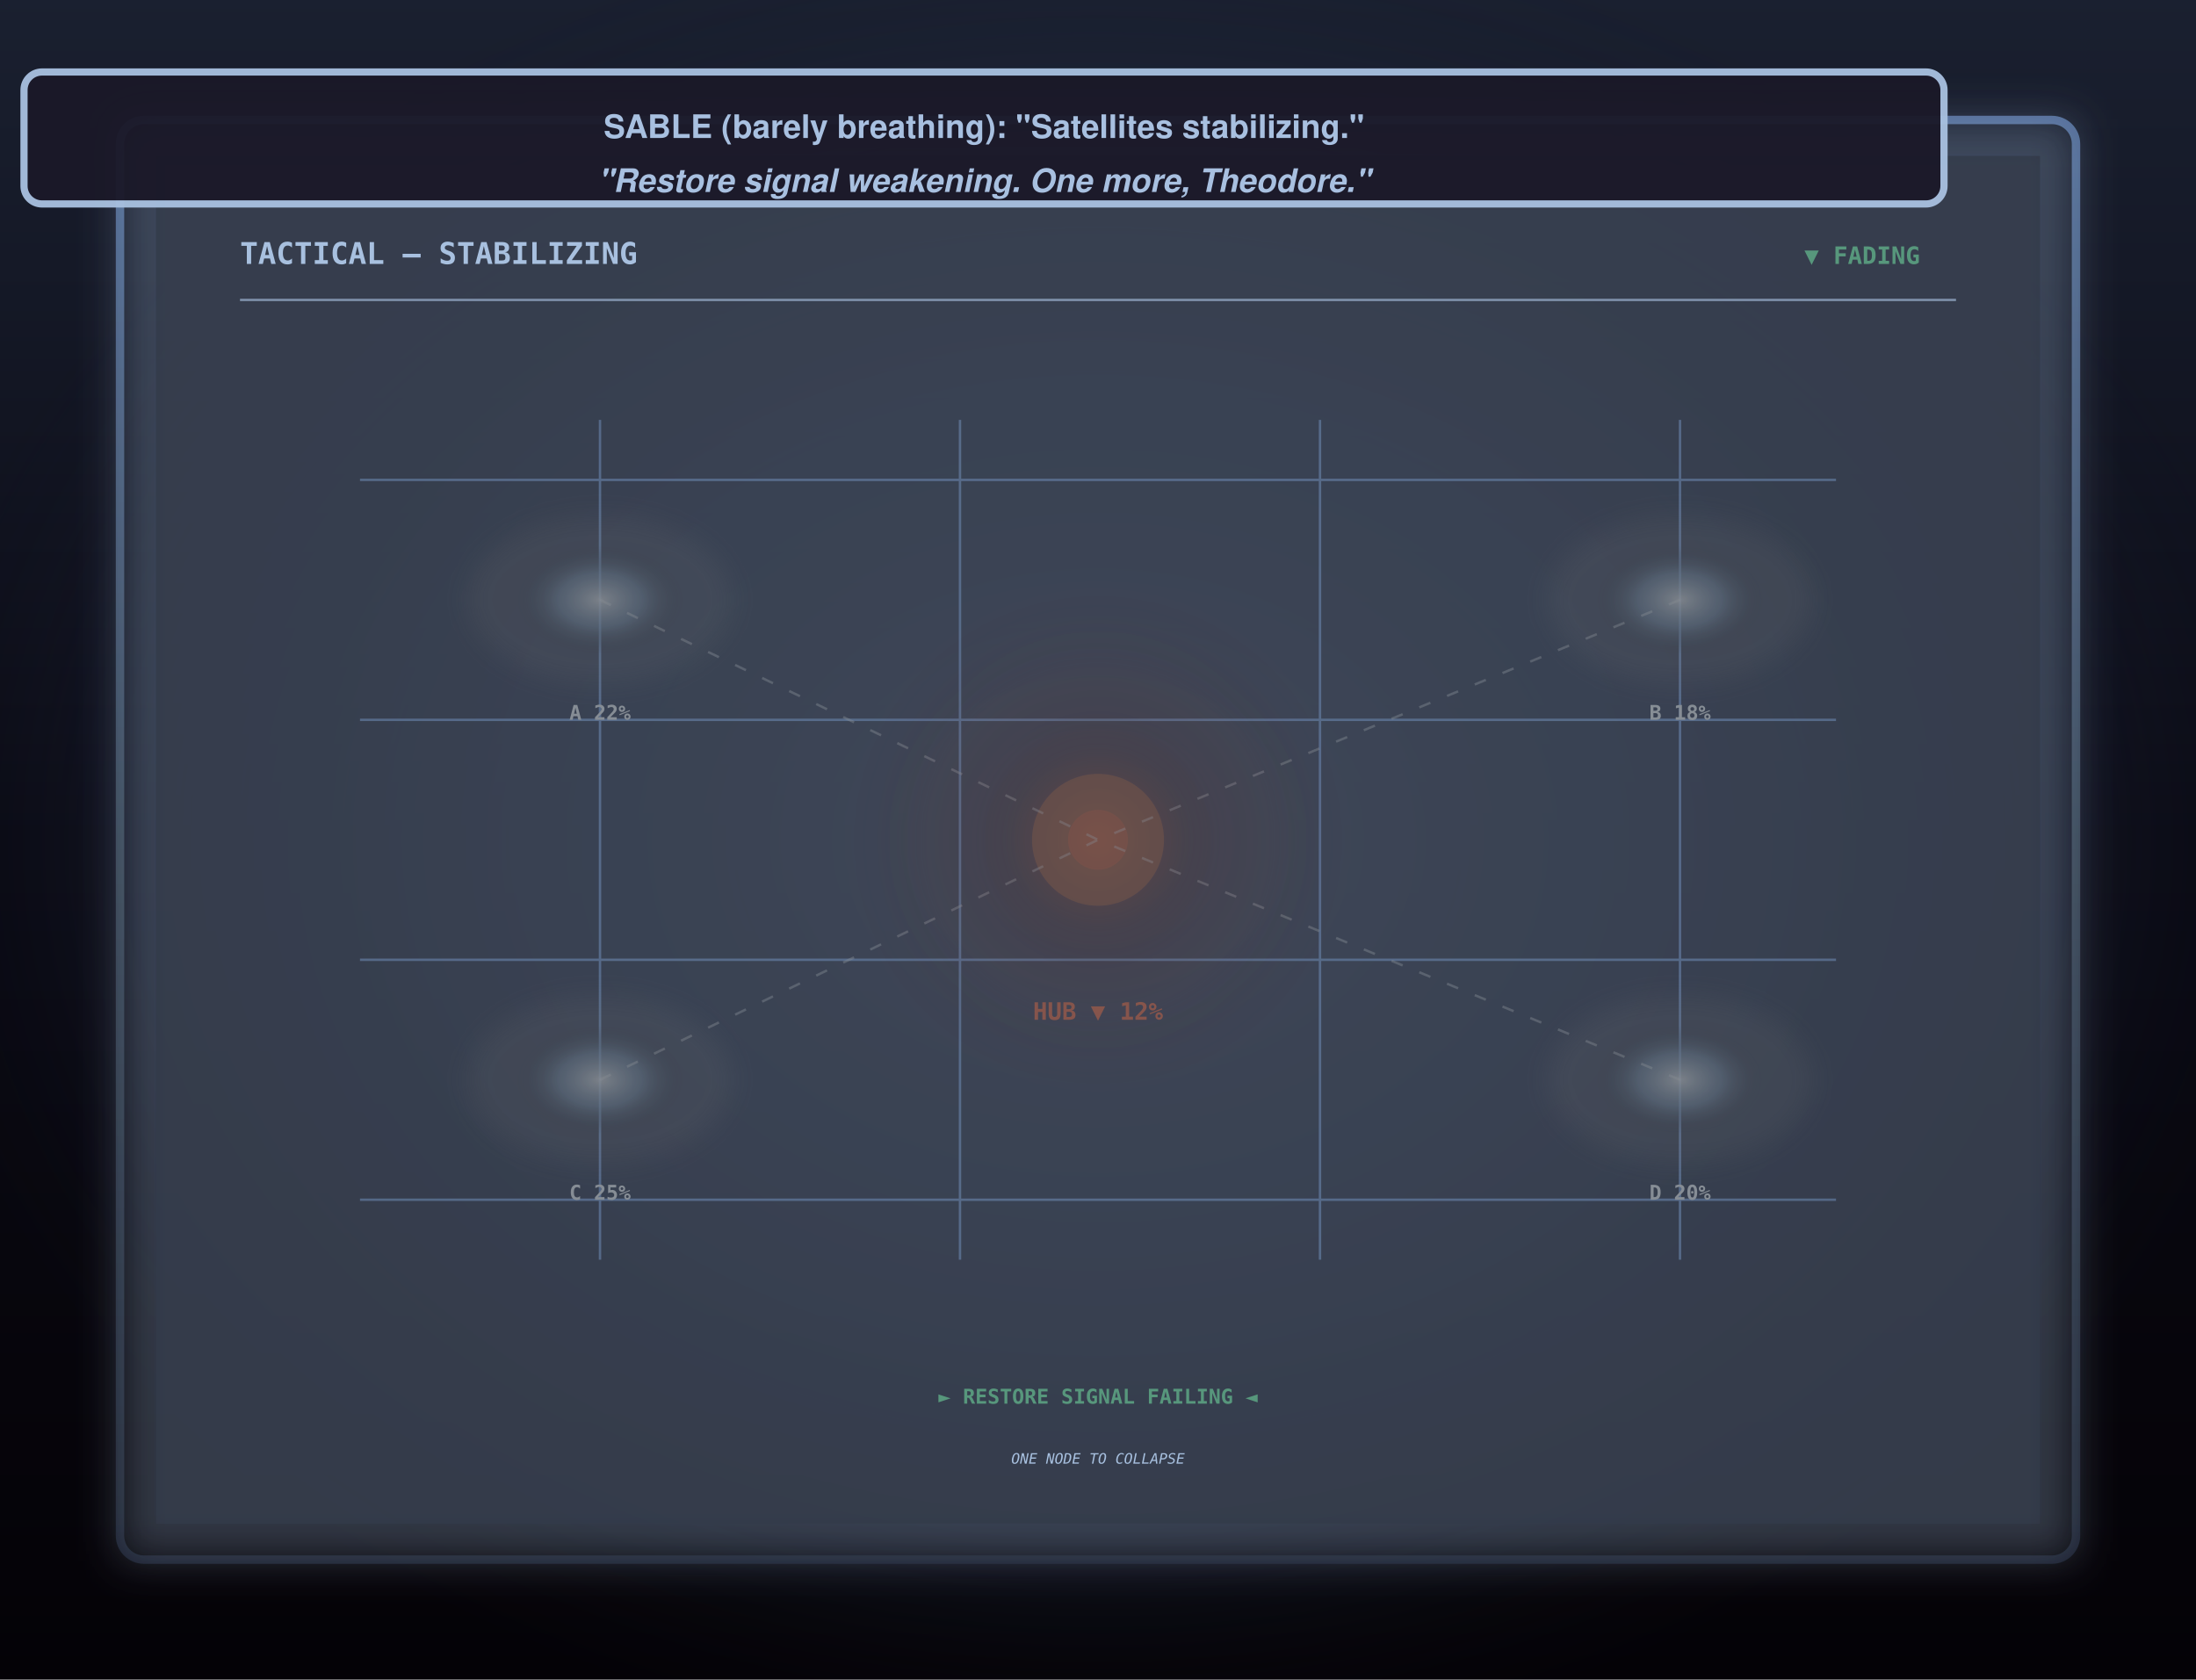
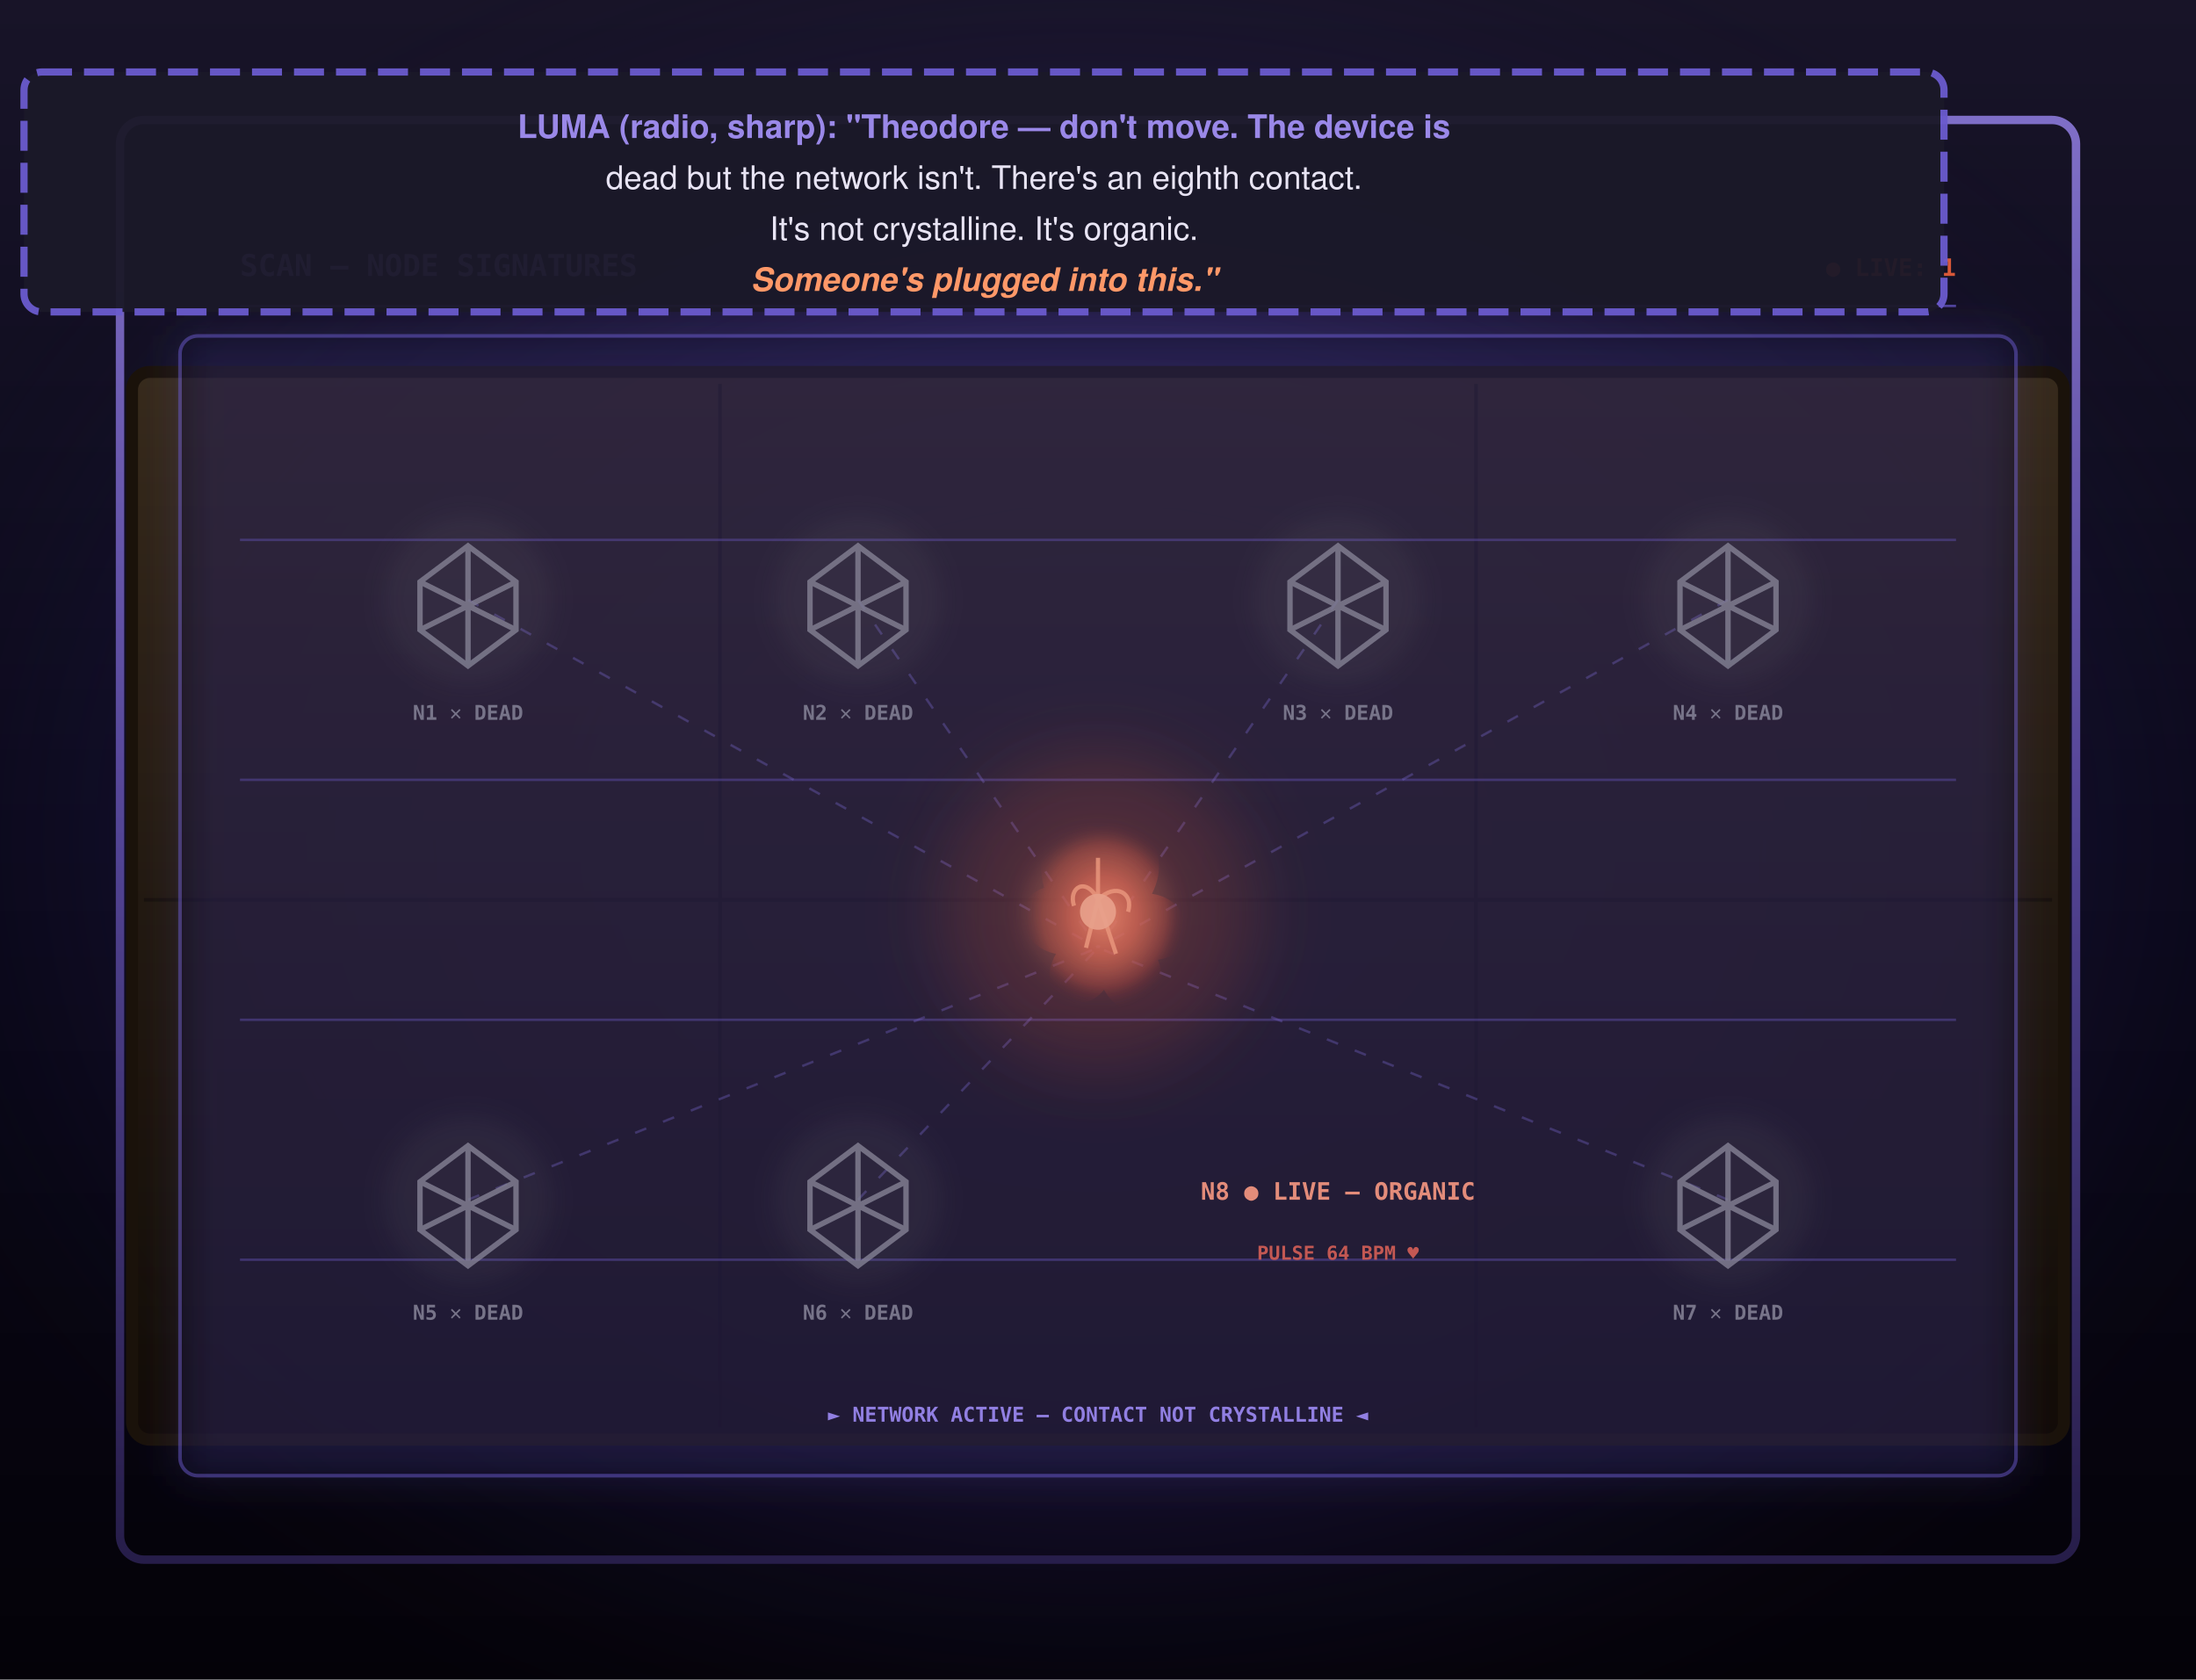
<svg xmlns="http://www.w3.org/2000/svg" viewBox="0 0 366 280" width="366" height="280">
  <defs>
-     <linearGradient id="bgY2" x1="0" y1="0" x2="0" y2="1">
-       <stop offset="0" stop-color="#1a2030" />
-       <stop offset="0.5" stop-color="#0a0a14" />
-       <stop offset="1" stop-color="#040206" />
+     <linearGradient id="bgL2" x1="0" y1="0" x2="0" y2="1">
+       <stop offset="0" stop-color="#181428" />
+       <stop offset="0.5" stop-color="#0a081a" />
+       <stop offset="1" stop-color="#040208" />
    </linearGradient>
-     <radialGradient id="hopeFieldY2" cx="0.5" cy="0.5" r="0.55">
-       <stop offset="0" stop-color="#a8c0e0" stop-opacity="0.62" />
-       <stop offset="0.5" stop-color="#5a78a8" stop-opacity="0.42" />
-       <stop offset="1" stop-color="#0a0a14" stop-opacity="0" />
+     <radialGradient id="scanFieldL2" cx="0.5" cy="0.5" r="0.58">
+       <stop offset="0" stop-color="#6a5acd" stop-opacity="0.55" />
+       <stop offset="0.5" stop-color="#4a3a98" stop-opacity="0.38" />
+       <stop offset="1" stop-color="#0a081a" stop-opacity="0" />
    </radialGradient>
-     <linearGradient id="frameY2" x1="0" y1="0" x2="0" y2="1">
-       <stop offset="0" stop-color="#5a78a8" />
-       <stop offset="0.5" stop-color="#3a4858" />
-       <stop offset="1" stop-color="#1a2030" />
+     <linearGradient id="frameL2" x1="0" y1="0" x2="0" y2="1">
+       <stop offset="0" stop-color="#8a78d8" />
+       <stop offset="0.5" stop-color="#5a4aa0" />
+       <stop offset="1" stop-color="#2a2050" />
    </linearGradient>
-     <radialGradient id="satFadingY2" cx="0.5" cy="0.5" r="0.5">
-       <stop offset="0" stop-color="#7a7a7a" stop-opacity="0.85" />
-       <stop offset="0.5" stop-color="#3a4858" stop-opacity="0.62" />
-       <stop offset="1" stop-color="#040206" stop-opacity="0" />
+     <linearGradient id="cabL2" x1="0" y1="0" x2="0" y2="1">
+       <stop offset="0" stop-color="#3a2c1a" />
+       <stop offset="0.5" stop-color="#241a0e" />
+       <stop offset="1" stop-color="#120c06" />
+     </linearGradient>
+     <radialGradient id="nodeDeadL2" cx="0.5" cy="0.4" r="0.6">
+       <stop offset="0" stop-color="#8a8a8a" stop-opacity="0.78" />
+       <stop offset="0.5" stop-color="#4a4a52" stop-opacity="0.52" />
+       <stop offset="1" stop-color="#0a081a" stop-opacity="0" />
    </radialGradient>
-     <radialGradient id="hubFadingY2" cx="0.5" cy="0.5" r="0.5">
-       <stop offset="0" stop-color="#7a3018" stop-opacity="0.62" />
-       <stop offset="0.5" stop-color="#3a1810" stop-opacity="0.42" />
-       <stop offset="1" stop-color="#080404" stop-opacity="0" />
+     <radialGradient id="organicL2" cx="0.5" cy="0.5" r="0.5">
+       <stop offset="0" stop-color="#ff9868" stop-opacity="0.92" />
+       <stop offset="0.4" stop-color="#d85838" stop-opacity="0.72" />
+       <stop offset="0.75" stop-color="#8a2818" stop-opacity="0.42" />
+       <stop offset="1" stop-color="#180808" stop-opacity="0" />
    </radialGradient>
-     <filter id="bloomY2" x="-20%" y="-20%" width="140%" height="140%">
+     <filter id="bloomL2" x="-20%" y="-20%" width="140%" height="140%">
      <feGaussianBlur stdDeviation="2" />
    </filter>
-     <filter id="strongGlowY2" x="-25%" y="-25%" width="150%" height="150%">
+     <filter id="strongGlowL2" x="-25%" y="-25%" width="150%" height="150%">
      <feGaussianBlur stdDeviation="3.4" />
    </filter>
-     <filter id="megaGlowY2" x="-30%" y="-30%" width="160%" height="160%">
+     <filter id="megaGlowL2" x="-30%" y="-30%" width="160%" height="160%">
      <feGaussianBlur stdDeviation="6" />
    </filter>
  </defs>
-   <rect width="366" height="280" fill="url(#bgY2)" />
-   <rect width="366" height="280" fill="url(#hopeFieldY2)" />
+   <rect width="366" height="280" fill="url(#bgL2)" />
+   <rect width="366" height="280" fill="url(#scanFieldL2)" />
  <g>
-     <rect x="20" y="20" width="326" height="240" rx="4" fill="none" stroke="url(#frameY2)" stroke-width="1.4" opacity="0.85" />
-     <rect x="26" y="26" width="314" height="228" fill="#0a0a14" opacity="0.85" />
-     <text x="40" y="44" font-family="monospace" font-size="5" fill="#a8c0e0" font-weight="700">TACTICAL — STABILIZING</text>
-     <text x="320" y="44" text-anchor="end" font-family="monospace" font-size="4" fill="#3a8858" font-weight="700">▼ FADING</text>
-     <line x1="40" y1="50" x2="326" y2="50" stroke="#a8c0e0" stroke-width="0.4" opacity="0.62" />
-     <g opacity="0.55" stroke="#5a78a8" stroke-width="0.4" fill="none">
-       <line x1="60" y1="80" x2="306" y2="80" />
-       <line x1="60" y1="120" x2="306" y2="120" />
-       <line x1="60" y1="160" x2="306" y2="160" />
-       <line x1="60" y1="200" x2="306" y2="200" />
-       <line x1="100" y1="70" x2="100" y2="210" />
-       <line x1="160" y1="70" x2="160" y2="210" />
-       <line x1="220" y1="70" x2="220" y2="210" />
-       <line x1="280" y1="70" x2="280" y2="210" />
+     <rect x="22" y="62" width="322" height="178" rx="3" fill="url(#cabL2)" opacity="0.92" />
+     <rect x="22" y="62" width="322" height="178" rx="3" fill="none" stroke="#1a120a" stroke-width="2" />
+     <g opacity="0.4" stroke="#0a0604" stroke-width="0.6">
+       <line x1="120" y1="64" x2="120" y2="238" />
+       <line x1="246" y1="64" x2="246" y2="238" />
+       <line x1="24" y1="150" x2="342" y2="150" />
+     </g>
+   </g>
+   <g>
+     <rect x="20" y="20" width="326" height="240" rx="4" fill="none" stroke="url(#frameL2)" stroke-width="1.4" opacity="0.9" />
+     <rect x="30" y="56" width="306" height="190" rx="3" fill="#0a081a" opacity="0.5" stroke="#6a5acd" stroke-width="0.6" />
+     <text x="40" y="46" font-family="monospace" font-size="5" fill="#9a88e8" font-weight="700">SCAN — NODE SIGNATURES</text>
+     <text x="326" y="46" text-anchor="end" font-family="monospace" font-size="4" fill="#d85838" font-weight="700">● LIVE: 1</text>
+     <line x1="40" y1="51" x2="326" y2="51" stroke="#6a5acd" stroke-width="0.4" opacity="0.7" />
+     <g opacity="0.5" stroke="#5a4aa0" stroke-width="0.4" fill="none">
+       <line x1="40" y1="90" x2="326" y2="90" />
+       <line x1="40" y1="130" x2="326" y2="130" />
+       <line x1="40" y1="170" x2="326" y2="170" />
+       <line x1="40" y1="210" x2="326" y2="210" />
+     </g>
+     <g opacity="0.35" stroke="#7a6ad0" stroke-width="0.4" stroke-dasharray="2,3" fill="none">
+       <line x1="78" y1="100" x2="183" y2="158" />
+       <line x1="143" y1="100" x2="183" y2="158" />
+       <line x1="223" y1="100" x2="183" y2="158" />
+       <line x1="288" y1="100" x2="183" y2="158" />
+       <line x1="78" y1="200" x2="183" y2="158" />
+       <line x1="143" y1="200" x2="183" y2="158" />
+       <line x1="288" y1="200" x2="183" y2="158" />
+     </g>
+     <g fill="none" stroke="#8a8a8a" stroke-width="0.9" opacity="0.8">
+       <g transform="translate(78,100)">
+         <path d="M0,-9 L8,-3 L8,5 L0,11 L-8,5 L-8,-3 Z" />
+         <path d="M0,-9 L0,11 M-8,-3 L8,5 M-8,5 L8,-3" />
+       </g>
+       <g transform="translate(143,100)">
+         <path d="M0,-9 L8,-3 L8,5 L0,11 L-8,5 L-8,-3 Z" />
+         <path d="M0,-9 L0,11 M-8,-3 L8,5 M-8,5 L8,-3" />
+       </g>
+       <g transform="translate(223,100)">
+         <path d="M0,-9 L8,-3 L8,5 L0,11 L-8,5 L-8,-3 Z" />
+         <path d="M0,-9 L0,11 M-8,-3 L8,5 M-8,5 L8,-3" />
+       </g>
+       <g transform="translate(288,100)">
+         <path d="M0,-9 L8,-3 L8,5 L0,11 L-8,5 L-8,-3 Z" />
+         <path d="M0,-9 L0,11 M-8,-3 L8,5 M-8,5 L8,-3" />
+       </g>
+       <g transform="translate(78,200)">
+         <path d="M0,-9 L8,-3 L8,5 L0,11 L-8,5 L-8,-3 Z" />
+         <path d="M0,-9 L0,11 M-8,-3 L8,5 M-8,5 L8,-3" />
+       </g>
+       <g transform="translate(143,200)">
+         <path d="M0,-9 L8,-3 L8,5 L0,11 L-8,5 L-8,-3 Z" />
+         <path d="M0,-9 L0,11 M-8,-3 L8,5 M-8,5 L8,-3" />
+       </g>
+       <g transform="translate(288,200)">
+         <path d="M0,-9 L8,-3 L8,5 L0,11 L-8,5 L-8,-3 Z" />
+         <path d="M0,-9 L0,11 M-8,-3 L8,5 M-8,5 L8,-3" />
+       </g>
+     </g>
+     <g font-family="monospace" font-size="3.4" fill="#7a7a7a" font-weight="700" text-anchor="middle">
+       <text x="78" y="120">N1 ✕ DEAD</text>
+       <text x="143" y="120">N2 ✕ DEAD</text>
+       <text x="223" y="120">N3 ✕ DEAD</text>
+       <text x="288" y="120">N4 ✕ DEAD</text>
+       <text x="78" y="220">N5 ✕ DEAD</text>
+       <text x="143" y="220">N6 ✕ DEAD</text>
+       <text x="288" y="220">N7 ✕ DEAD</text>
    </g>
    <g>
-       <ellipse cx="100" cy="100" rx="14" ry="9" fill="url(#satFadingY2)" />
-       <text x="100" y="120" text-anchor="middle" font-family="monospace" font-size="3.4" fill="#7a7a7a" font-weight="700">A 22%</text>
-       <ellipse cx="280" cy="100" rx="14" ry="9" fill="url(#satFadingY2)" />
-       <text x="280" y="120" text-anchor="middle" font-family="monospace" font-size="3.4" fill="#7a7a7a" font-weight="700">B 18%</text>
-       <ellipse cx="100" cy="180" rx="14" ry="9" fill="url(#satFadingY2)" />
-       <text x="100" y="200" text-anchor="middle" font-family="monospace" font-size="3.4" fill="#7a7a7a" font-weight="700">C 25%</text>
-       <ellipse cx="280" cy="180" rx="14" ry="9" fill="url(#satFadingY2)" />
-       <text x="280" y="200" text-anchor="middle" font-family="monospace" font-size="3.4" fill="#7a7a7a" font-weight="700">D 20%</text>
-       <circle cx="183" cy="140" r="22" fill="url(#hubFadingY2)" />
-       <circle cx="183" cy="140" r="11" fill="#5a3018" opacity="0.62" />
-       <circle cx="183" cy="140" r="5" fill="#7a3018" opacity="0.42" />
-       <text x="183" y="170" text-anchor="middle" font-family="monospace" font-size="4" fill="#7a3018" font-weight="700">HUB ▼ 12%</text>
-       <g opacity="0.42" stroke="#7a7a7a" stroke-width="0.4" stroke-dasharray="2,3" fill="none">
-         <line x1="100" y1="100" x2="183" y2="140" />
-         <line x1="280" y1="100" x2="183" y2="140" />
-         <line x1="100" y1="180" x2="183" y2="140" />
-         <line x1="280" y1="180" x2="183" y2="140" />
-       </g>
+       <path d="M183,138 C176,134 172,140 174,148 C168,150 170,158 176,159 C172,166 180,170 184,165 C188,172 196,168 193,160 C200,159 199,150 192,149 C196,141 189,135 183,138 Z" fill="url(#organicL2)" />
+       <path d="M183,150 C181,146 178,148 179,151 M183,150 C186,147 189,149 188,152 M183,150 L181,158 M183,150 L186,159 M183,150 L183,143" fill="none" stroke="#ffb888" stroke-width="0.7" opacity="0.85" />
+       <circle cx="183" cy="152" r="3" fill="#ffd0a8" opacity="0.9" />
    </g>
-     <text x="183" y="234" text-anchor="middle" font-family="monospace" font-size="3.4" fill="#3a8858" font-weight="700">► RESTORE SIGNAL FAILING ◄</text>
-     <text x="183" y="244" text-anchor="middle" font-family="monospace" font-size="2.4" fill="#a8c0e0" font-style="italic">ONE NODE TO COLLAPSE</text>
+     <text x="223" y="200" text-anchor="middle" font-family="monospace" font-size="4" fill="#ff9868" font-weight="700">N8 ● LIVE — ORGANIC</text>
+     <text x="223" y="210" text-anchor="middle" font-family="monospace" font-size="3.2" fill="#d85838" font-weight="700">PULSE 64 BPM ♥</text>
+     <text x="183" y="237" text-anchor="middle" font-family="monospace" font-size="3.4" fill="#9a88e8" font-weight="700">► NETWORK ACTIVE — CONTACT NOT CRYSTALLINE ◄</text>
  </g>
-   <g opacity="0.85" filter="url(#strongGlowY2)">
-     <rect x="20" y="20" width="326" height="240" fill="#a8c0e0" opacity="0.32" />
+   <g opacity="0.85" filter="url(#strongGlowL2)">
+     <rect x="30" y="56" width="306" height="190" fill="#6a5acd" opacity="0.22" />
  </g>
-   <g opacity="0.42" filter="url(#bloomY2)">
-     <ellipse cx="100" cy="100" rx="22" ry="14" fill="#7a7a7a" opacity="0.32" />
-     <ellipse cx="280" cy="100" rx="22" ry="14" fill="#7a7a7a" opacity="0.32" />
-     <ellipse cx="100" cy="180" rx="22" ry="14" fill="#7a7a7a" opacity="0.32" />
-     <ellipse cx="280" cy="180" rx="22" ry="14" fill="#7a7a7a" opacity="0.32" />
+   <g opacity="0.32" filter="url(#bloomL2)">
+     <circle cx="78" cy="100" r="14" fill="#8a8a8a" opacity="0.28" />
+     <circle cx="143" cy="100" r="14" fill="#8a8a8a" opacity="0.28" />
+     <circle cx="223" cy="100" r="14" fill="#8a8a8a" opacity="0.28" />
+     <circle cx="288" cy="100" r="14" fill="#8a8a8a" opacity="0.28" />
+     <circle cx="78" cy="200" r="14" fill="#8a8a8a" opacity="0.28" />
+     <circle cx="143" cy="200" r="14" fill="#8a8a8a" opacity="0.28" />
+     <circle cx="288" cy="200" r="14" fill="#8a8a8a" opacity="0.28" />
  </g>
-   <g opacity="0.32" filter="url(#megaGlowY2)">
-     <circle cx="183" cy="140" r="32" fill="#7a3018" opacity="0.32" />
+   <g opacity="0.5" filter="url(#megaGlowL2)">
+     <circle cx="183" cy="152" r="26" fill="#d85838" opacity="0.42" />
+   </g>
+   <g opacity="0.42" filter="url(#bloomL2)">
+     <circle cx="183" cy="152" r="12" fill="#ff9868" opacity="0.55" />
  </g>
  <g transform="translate(8,12)">
-     <rect x="-4" y="0" width="320" height="22" rx="3" fill="#1a1828" opacity="0.95" stroke="#a8c0e0" stroke-width="1.2" />
-     <text x="156" y="11" text-anchor="middle" font-family="Helvetica Neue, Helvetica, Arial, sans-serif" font-size="5.4" fill="#a8c0e0" font-weight="700">SABLE (barely breathing): "Satellites stabilizing."</text>
-     <text x="156" y="20" text-anchor="middle" font-family="Helvetica Neue, Helvetica, Arial, sans-serif" font-size="5.4" fill="#a8c0e0" font-style="italic" font-weight="700">"Restore signal weakening. One more, Theodore."</text>
+     <rect x="-4" y="0" width="320" height="40" rx="3" fill="#1a1828" opacity="0.95" stroke="#6a5acd" stroke-width="1.2" stroke-dasharray="5,2" />
+     <text x="156" y="11" text-anchor="middle" font-family="Helvetica Neue, Helvetica, Arial, sans-serif" font-size="5.4" fill="#9a88e8" font-weight="700">LUMA (radio, sharp): "Theodore — don't move. The device is</text>
+     <text x="156" y="19.5" text-anchor="middle" font-family="Helvetica Neue, Helvetica, Arial, sans-serif" font-size="5.4" fill="#e8e4f4">dead but the network isn't. There's an eighth contact.</text>
+     <text x="156" y="28" text-anchor="middle" font-family="Helvetica Neue, Helvetica, Arial, sans-serif" font-size="5.4" fill="#e8e4f4">It's not crystalline. It's organic.</text>
+     <text x="156" y="36.5" text-anchor="middle" font-family="Helvetica Neue, Helvetica, Arial, sans-serif" font-size="5.4" fill="#ff9868" font-style="italic" font-weight="700">Someone's plugged into this."</text>
  </g>
</svg>
